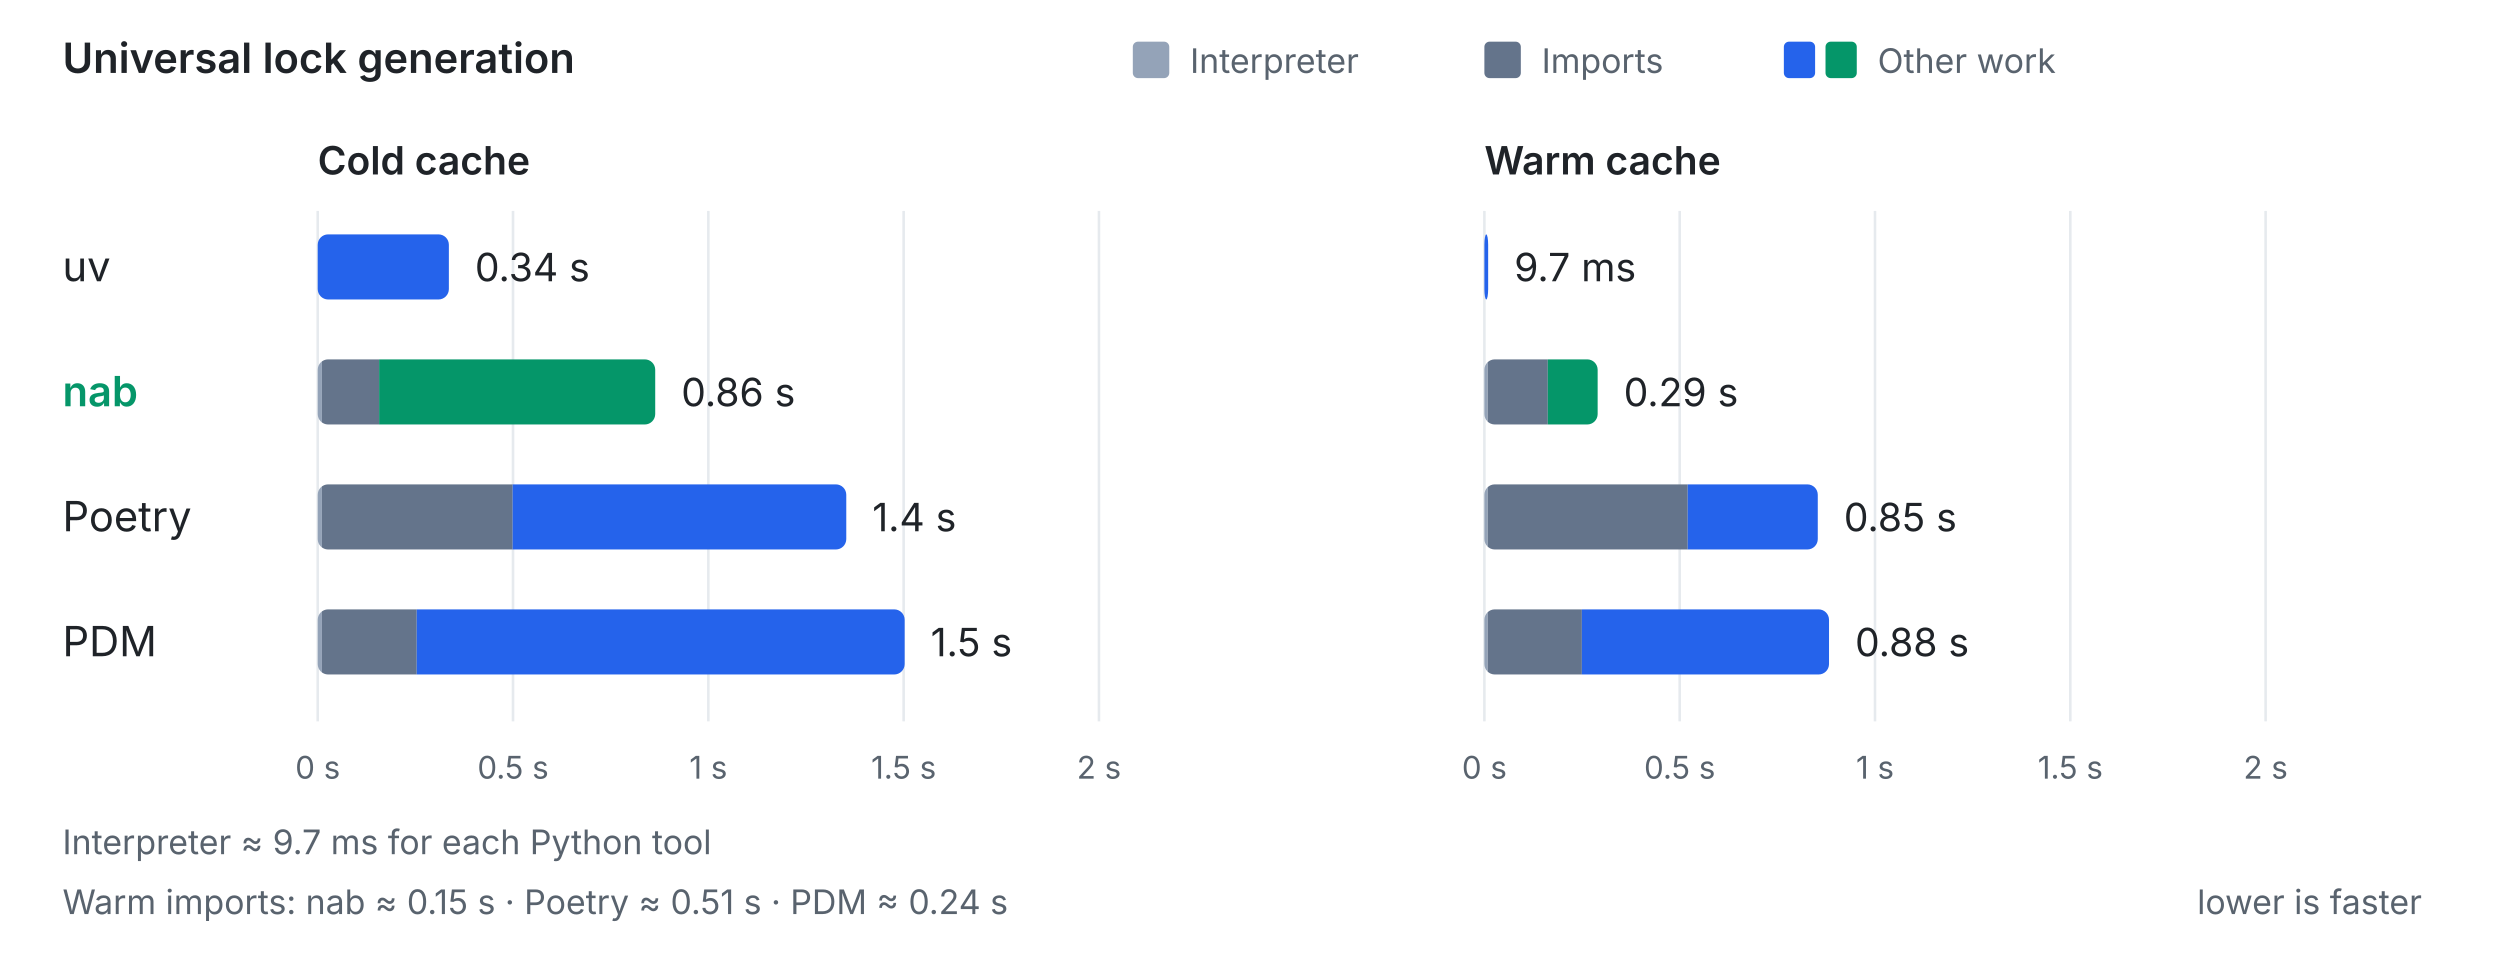
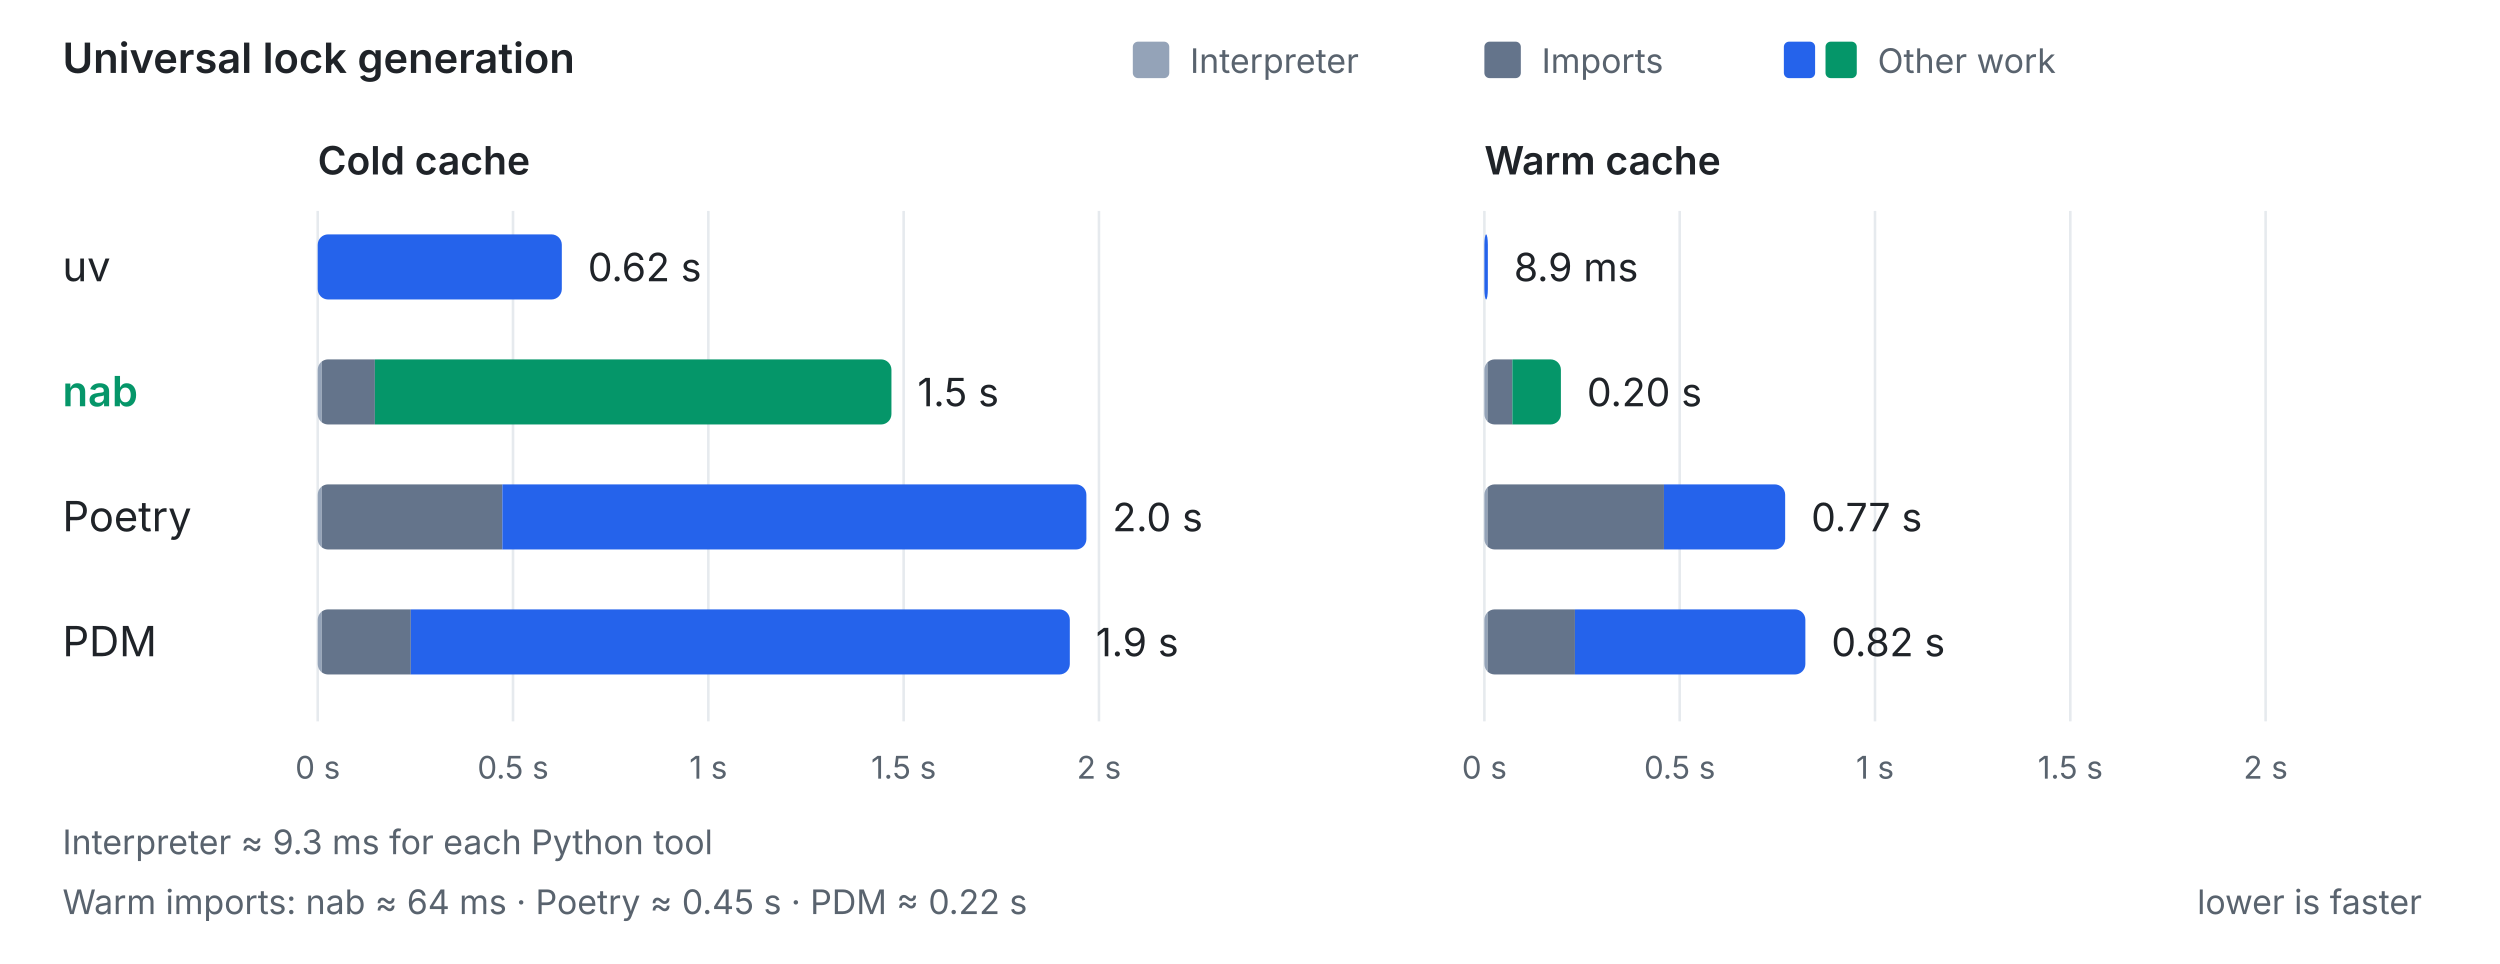
<svg xmlns="http://www.w3.org/2000/svg" width="960" height="370" viewBox="0 0 960 370" role="img" aria-labelledby="title desc">
  <g font-family="-apple-system, BlinkMacSystemFont, Segoe UI, sans-serif">
    <text x="24" y="28" fill="#1f2328" font-size="16" font-weight="600">Universal lock generation</text>
    <rect x="435" y="16" width="14" height="14" rx="2" fill="#94a3b8" />
    <text x="457" y="28" fill="#59636e" font-size="13">Interpreter</text>
    <rect x="570" y="16" width="14" height="14" rx="2" fill="#64748b" />
    <text x="592" y="28" fill="#59636e" font-size="13">Imports</text>
    <rect x="685" y="16" width="12" height="14" rx="2" fill="#2563eb" />
    <rect x="701" y="16" width="12" height="14" rx="2" fill="#059669" />
    <text x="721" y="28" fill="#59636e" font-size="13">Other work</text>
    <text x="122" y="67" fill="#1f2328" font-size="15" font-weight="600">Cold cache</text>
    <path d="M122.000 81V277" stroke="#d1d9e0" stroke-opacity="0.55" />
    <text x="122.000" y="299" fill="#59636e" font-size="12" text-anchor="middle">0 s</text>
    <path d="M197.000 81V277" stroke="#d1d9e0" stroke-opacity="0.55" />
    <text x="197.000" y="299" fill="#59636e" font-size="12" text-anchor="middle">0.5 s</text>
    <path d="M272.000 81V277" stroke="#d1d9e0" stroke-opacity="0.55" />
    <text x="272.000" y="299" fill="#59636e" font-size="12" text-anchor="middle">1 s</text>
    <path d="M347.000 81V277" stroke="#d1d9e0" stroke-opacity="0.55" />
    <text x="347.000" y="299" fill="#59636e" font-size="12" text-anchor="middle">1.5 s</text>
    <path d="M422.000 81V277" stroke="#d1d9e0" stroke-opacity="0.55" />
    <text x="422.000" y="299" fill="#59636e" font-size="12" text-anchor="middle">2 s</text>
    <clipPath id="cold-uv">
-       <rect x="122" y="90" width="50.366" height="25" rx="4" />
+       <rect x="122" y="90" width="93.739" height="25" rx="4" />
    </clipPath>
    <g clip-path="url(#cold-uv)">
      <rect x="122" y="90" width="0.000" height="25" fill="#94a3b8" />
      <rect x="122.000" y="90" width="0.000" height="25" fill="#64748b" />
-       <rect x="122.000" y="90" width="50.366" height="25" fill="#2563eb" />
+       <rect x="122.000" y="90" width="93.739" height="25" fill="#2563eb" />
    </g>
-     <text x="182.366" y="108" fill="#1f2328" font-size="15">0.34 s</text>
+     <text x="225.739" y="108" fill="#1f2328" font-size="15">0.62 s</text>
    <clipPath id="cold-nab">
-       <rect x="122" y="138" width="129.602" height="25" rx="4" />
+       <rect x="122" y="138" width="220.314" height="25" rx="4" />
    </clipPath>
    <g clip-path="url(#cold-nab)">
-       <rect x="122" y="138" width="1.607" height="25" fill="#94a3b8" />
-       <rect x="123.607" y="138" width="21.973" height="25" fill="#64748b" />
-       <rect x="145.579" y="138" width="106.023" height="25" fill="#059669" />
+       <rect x="122" y="138" width="1.566" height="25" fill="#94a3b8" />
+       <rect x="123.566" y="138" width="20.387" height="25" fill="#64748b" />
+       <rect x="143.953" y="138" width="198.361" height="25" fill="#059669" />
    </g>
-     <text x="261.602" y="156" fill="#1f2328" font-size="15">0.86 s</text>
+     <text x="352.314" y="156" fill="#1f2328" font-size="15">1.5 s</text>
    <clipPath id="cold-poetry">
-       <rect x="122" y="186" width="202.969" height="25" rx="4" />
+       <rect x="122" y="186" width="295.173" height="25" rx="4" />
    </clipPath>
    <g clip-path="url(#cold-poetry)">
-       <rect x="122" y="186" width="1.601" height="25" fill="#94a3b8" />
-       <rect x="123.601" y="186" width="73.263" height="25" fill="#64748b" />
-       <rect x="196.864" y="186" width="128.105" height="25" fill="#2563eb" />
+       <rect x="122" y="186" width="1.567" height="25" fill="#94a3b8" />
+       <rect x="123.567" y="186" width="69.339" height="25" fill="#64748b" />
+       <rect x="192.906" y="186" width="224.268" height="25" fill="#2563eb" />
    </g>
-     <text x="334.969" y="204" fill="#1f2328" font-size="15">1.4 s</text>
+     <text x="427.173" y="204" fill="#1f2328" font-size="15">2.0 s</text>
    <clipPath id="cold-pdm">
-       <rect x="122" y="234" width="225.387" height="25" rx="4" />
+       <rect x="122" y="234" width="288.812" height="25" rx="4" />
    </clipPath>
    <g clip-path="url(#cold-pdm)">
-       <rect x="122" y="234" width="1.621" height="25" fill="#94a3b8" />
-       <rect x="123.621" y="234" width="36.415" height="25" fill="#64748b" />
-       <rect x="160.037" y="234" width="187.350" height="25" fill="#2563eb" />
+       <rect x="122" y="234" width="1.566" height="25" fill="#94a3b8" />
+       <rect x="123.566" y="234" width="34.192" height="25" fill="#64748b" />
+       <rect x="157.758" y="234" width="253.054" height="25" fill="#2563eb" />
    </g>
-     <text x="357.387" y="252" fill="#1f2328" font-size="15">1.5 s</text>
+     <text x="420.812" y="252" fill="#1f2328" font-size="15">1.9 s</text>
    <text x="570" y="67" fill="#1f2328" font-size="15" font-weight="600">Warm cache</text>
    <path d="M570.000 81V277" stroke="#d1d9e0" stroke-opacity="0.55" />
    <text x="570.000" y="299" fill="#59636e" font-size="12" text-anchor="middle">0 s</text>
    <path d="M645.000 81V277" stroke="#d1d9e0" stroke-opacity="0.55" />
    <text x="645.000" y="299" fill="#59636e" font-size="12" text-anchor="middle">0.5 s</text>
    <path d="M720.000 81V277" stroke="#d1d9e0" stroke-opacity="0.55" />
    <text x="720.000" y="299" fill="#59636e" font-size="12" text-anchor="middle">1 s</text>
    <path d="M795.000 81V277" stroke="#d1d9e0" stroke-opacity="0.55" />
    <text x="795.000" y="299" fill="#59636e" font-size="12" text-anchor="middle">1.5 s</text>
    <path d="M870.000 81V277" stroke="#d1d9e0" stroke-opacity="0.55" />
    <text x="870.000" y="299" fill="#59636e" font-size="12" text-anchor="middle">2 s</text>
    <clipPath id="warm-uv">
-       <rect x="570" y="90" width="1.453" height="25" rx="4" />
+       <rect x="570" y="90" width="1.338" height="25" rx="4" />
    </clipPath>
    <g clip-path="url(#warm-uv)">
      <rect x="570" y="90" width="0.000" height="25" fill="#94a3b8" />
      <rect x="570.000" y="90" width="0.000" height="25" fill="#64748b" />
-       <rect x="570.000" y="90" width="1.453" height="25" fill="#2563eb" />
+       <rect x="570.000" y="90" width="1.338" height="25" fill="#2563eb" />
    </g>
-     <text x="581.453" y="108" fill="#1f2328" font-size="15">9.7 ms</text>
+     <text x="581.338" y="108" fill="#1f2328" font-size="15">8.9 ms</text>
    <clipPath id="warm-nab">
-       <rect x="570" y="138" width="43.499" height="25" rx="4" />
+       <rect x="570" y="138" width="29.386" height="25" rx="4" />
    </clipPath>
    <g clip-path="url(#warm-nab)">
-       <rect x="570" y="138" width="1.290" height="25" fill="#94a3b8" />
-       <rect x="571.290" y="138" width="23.067" height="25" fill="#64748b" />
-       <rect x="594.357" y="138" width="19.142" height="25" fill="#059669" />
+       <rect x="570" y="138" width="1.174" height="25" fill="#94a3b8" />
+       <rect x="571.174" y="138" width="9.574" height="25" fill="#64748b" />
+       <rect x="580.748" y="138" width="18.639" height="25" fill="#059669" />
    </g>
-     <text x="623.499" y="156" fill="#1f2328" font-size="15">0.29 s</text>
+     <text x="609.386" y="156" fill="#1f2328" font-size="15">0.20 s</text>
    <clipPath id="warm-poetry">
-       <rect x="570" y="186" width="128.026" height="25" rx="4" />
+       <rect x="570" y="186" width="115.501" height="25" rx="4" />
    </clipPath>
    <g clip-path="url(#warm-poetry)">
-       <rect x="570" y="186" width="1.298" height="25" fill="#94a3b8" />
-       <rect x="571.298" y="186" width="76.795" height="25" fill="#64748b" />
-       <rect x="648.093" y="186" width="49.934" height="25" fill="#2563eb" />
+       <rect x="570" y="186" width="1.186" height="25" fill="#94a3b8" />
+       <rect x="571.186" y="186" width="67.774" height="25" fill="#64748b" />
+       <rect x="638.960" y="186" width="46.541" height="25" fill="#2563eb" />
    </g>
-     <text x="708.026" y="204" fill="#1f2328" font-size="15">0.85 s</text>
+     <text x="695.501" y="204" fill="#1f2328" font-size="15">0.77 s</text>
    <clipPath id="warm-pdm">
-       <rect x="570" y="234" width="132.344" height="25" rx="4" />
+       <rect x="570" y="234" width="123.260" height="25" rx="4" />
    </clipPath>
    <g clip-path="url(#warm-pdm)">
-       <rect x="570" y="234" width="1.299" height="25" fill="#94a3b8" />
-       <rect x="571.299" y="234" width="36.141" height="25" fill="#64748b" />
-       <rect x="607.441" y="234" width="94.903" height="25" fill="#2563eb" />
+       <rect x="570" y="234" width="1.218" height="25" fill="#94a3b8" />
+       <rect x="571.218" y="234" width="33.559" height="25" fill="#64748b" />
+       <rect x="604.776" y="234" width="88.484" height="25" fill="#2563eb" />
    </g>
-     <text x="712.344" y="252" fill="#1f2328" font-size="15">0.88 s</text>
+     <text x="703.260" y="252" fill="#1f2328" font-size="15">0.82 s</text>
    <text x="24" y="108" fill="#1f2328" font-size="16" font-weight="400">uv</text>
    <text x="24" y="156" fill="#059669" font-size="16" font-weight="600">nab</text>
    <text x="24" y="204" fill="#1f2328" font-size="16" font-weight="400">Poetry</text>
    <text x="24" y="252" fill="#1f2328" font-size="16" font-weight="400">PDM</text>
-     <text x="24" y="328" fill="#59636e" font-size="13">Interpreter ≈ 9.7 ms for each Python tool</text>
-     <text x="24" y="351" fill="#59636e" font-size="13">Warm imports: nab ≈ 0.15 s · Poetry ≈ 0.51 s · PDM ≈ 0.24 s</text>
+     <text x="24" y="328" fill="#59636e" font-size="13">Interpreter ≈ 9.3 ms for each Python tool</text>
+     <text x="24" y="351" fill="#59636e" font-size="13">Warm imports: nab ≈ 64 ms · Poetry ≈ 0.45 s · PDM ≈ 0.22 s</text>
    <text x="930" y="351" text-anchor="end" fill="#59636e" font-size="13">lower is faster</text>
  </g>
</svg>
